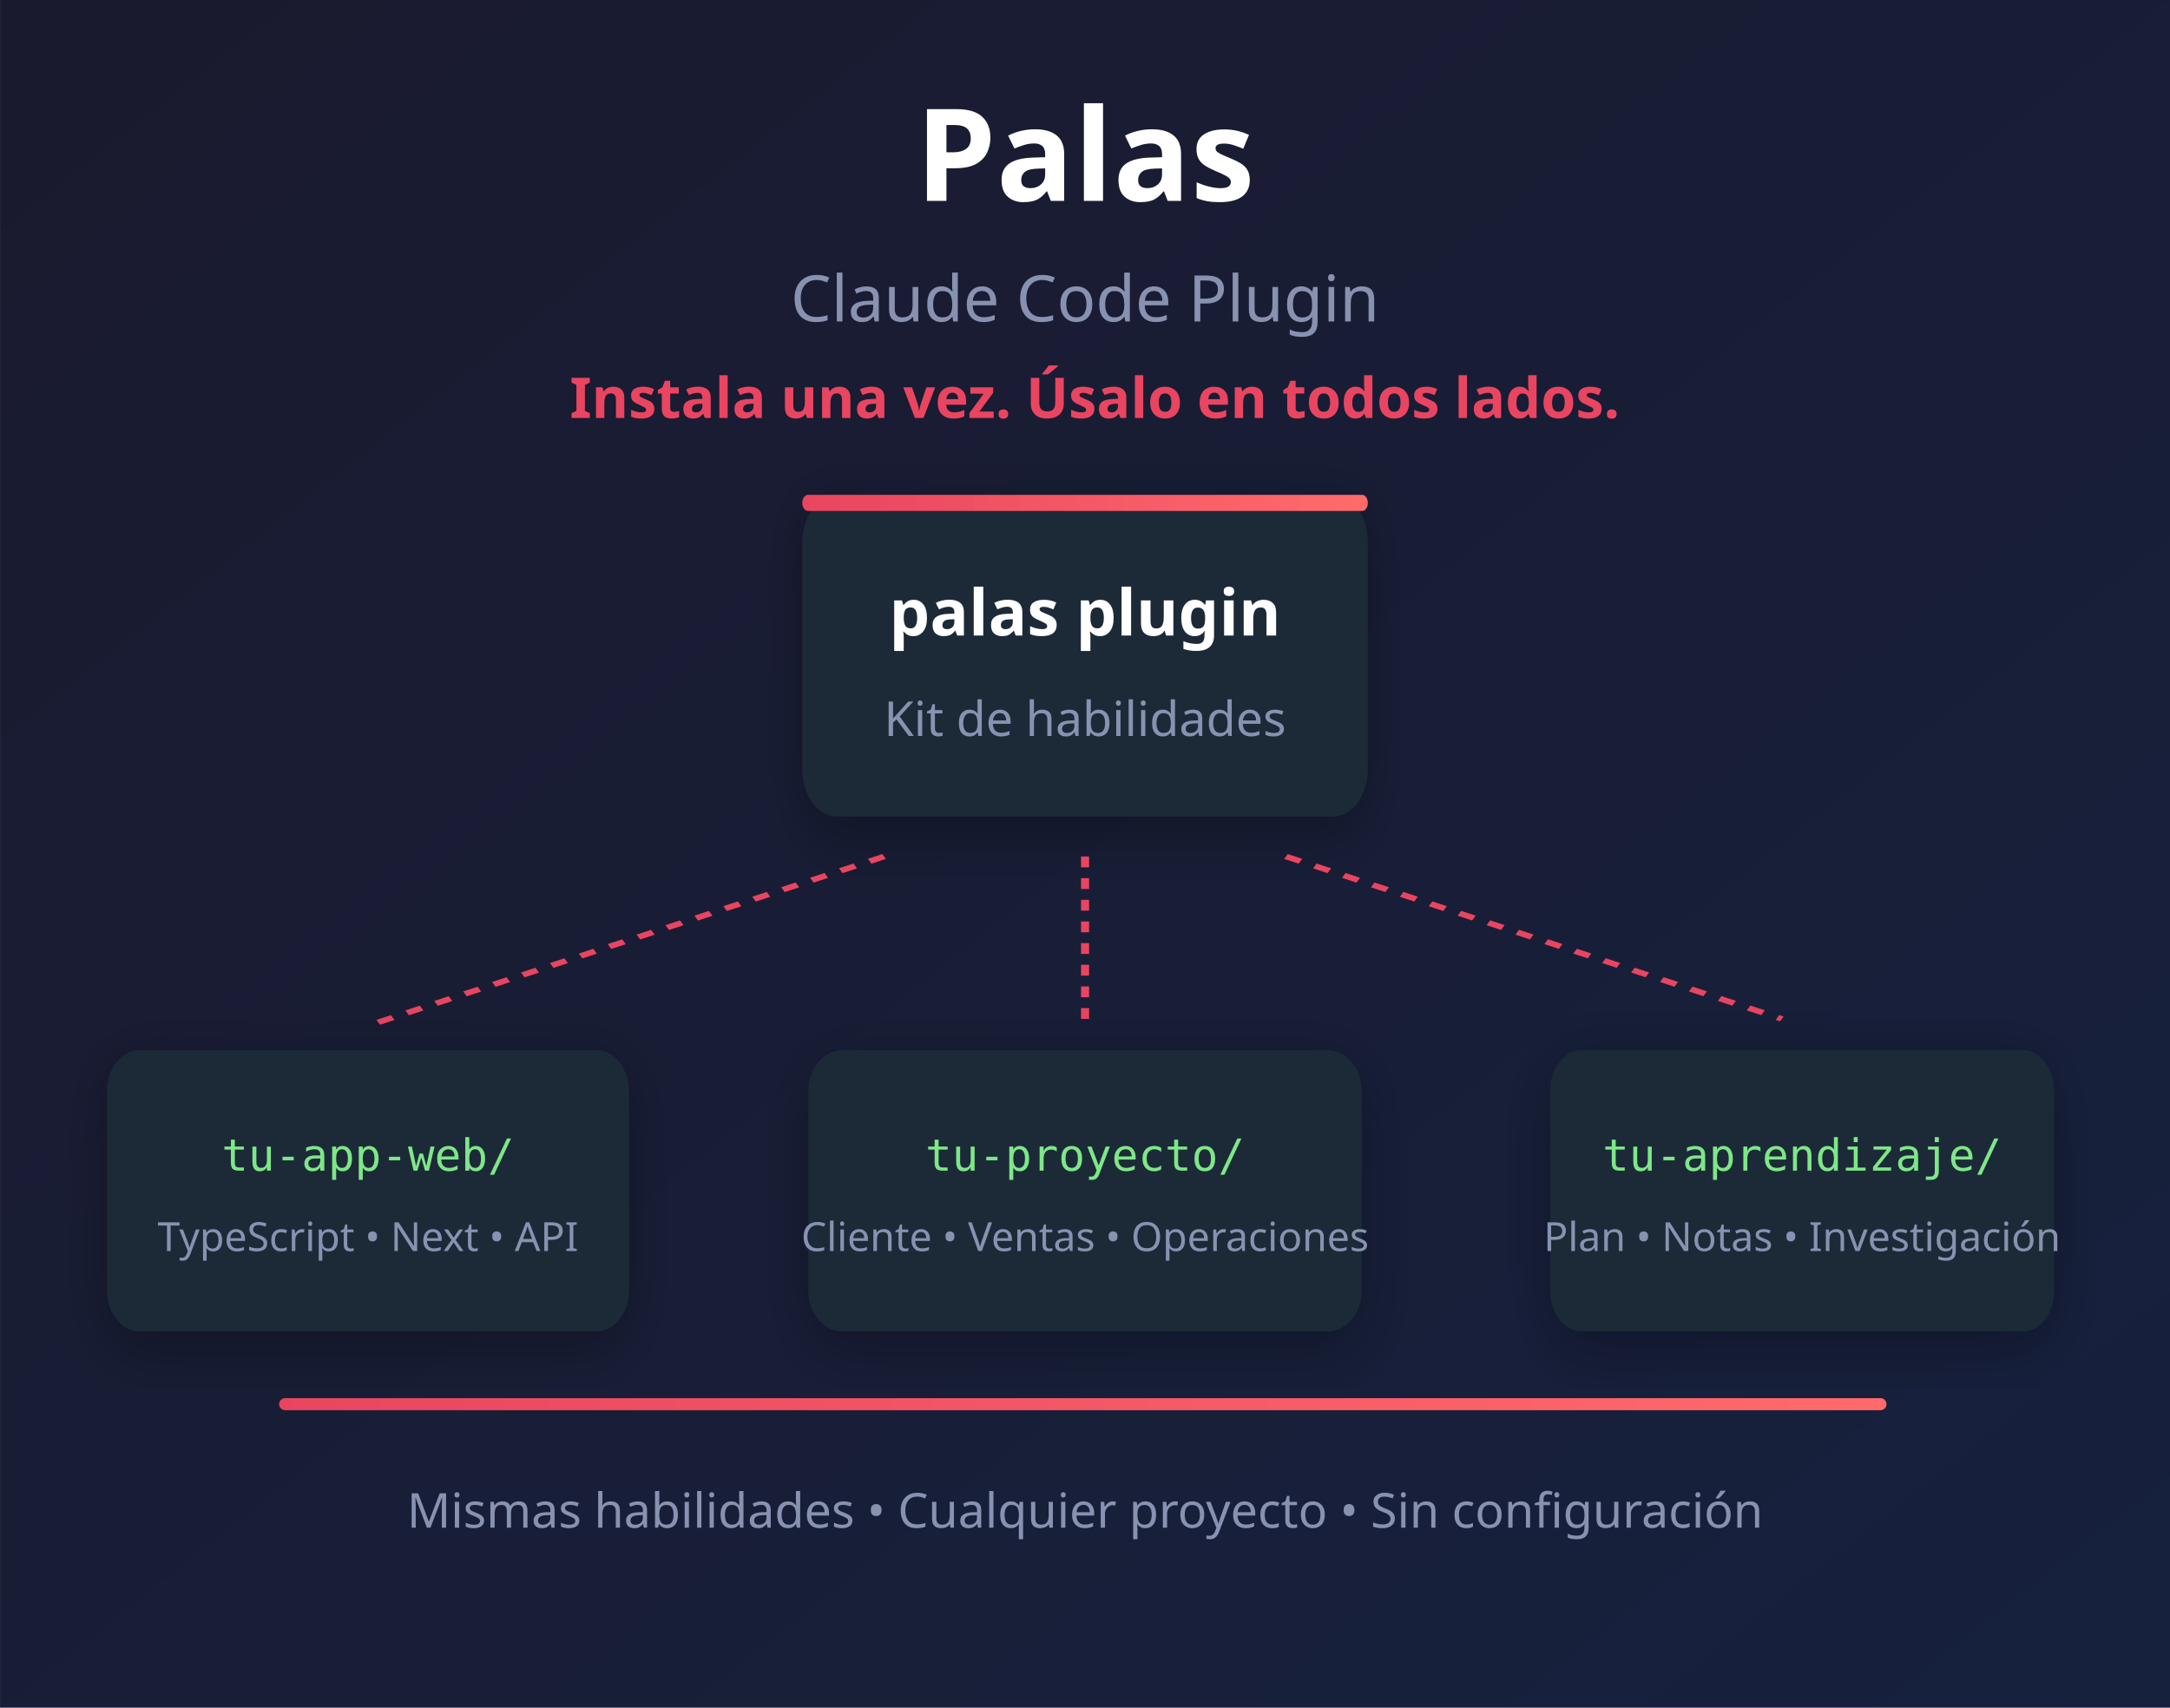
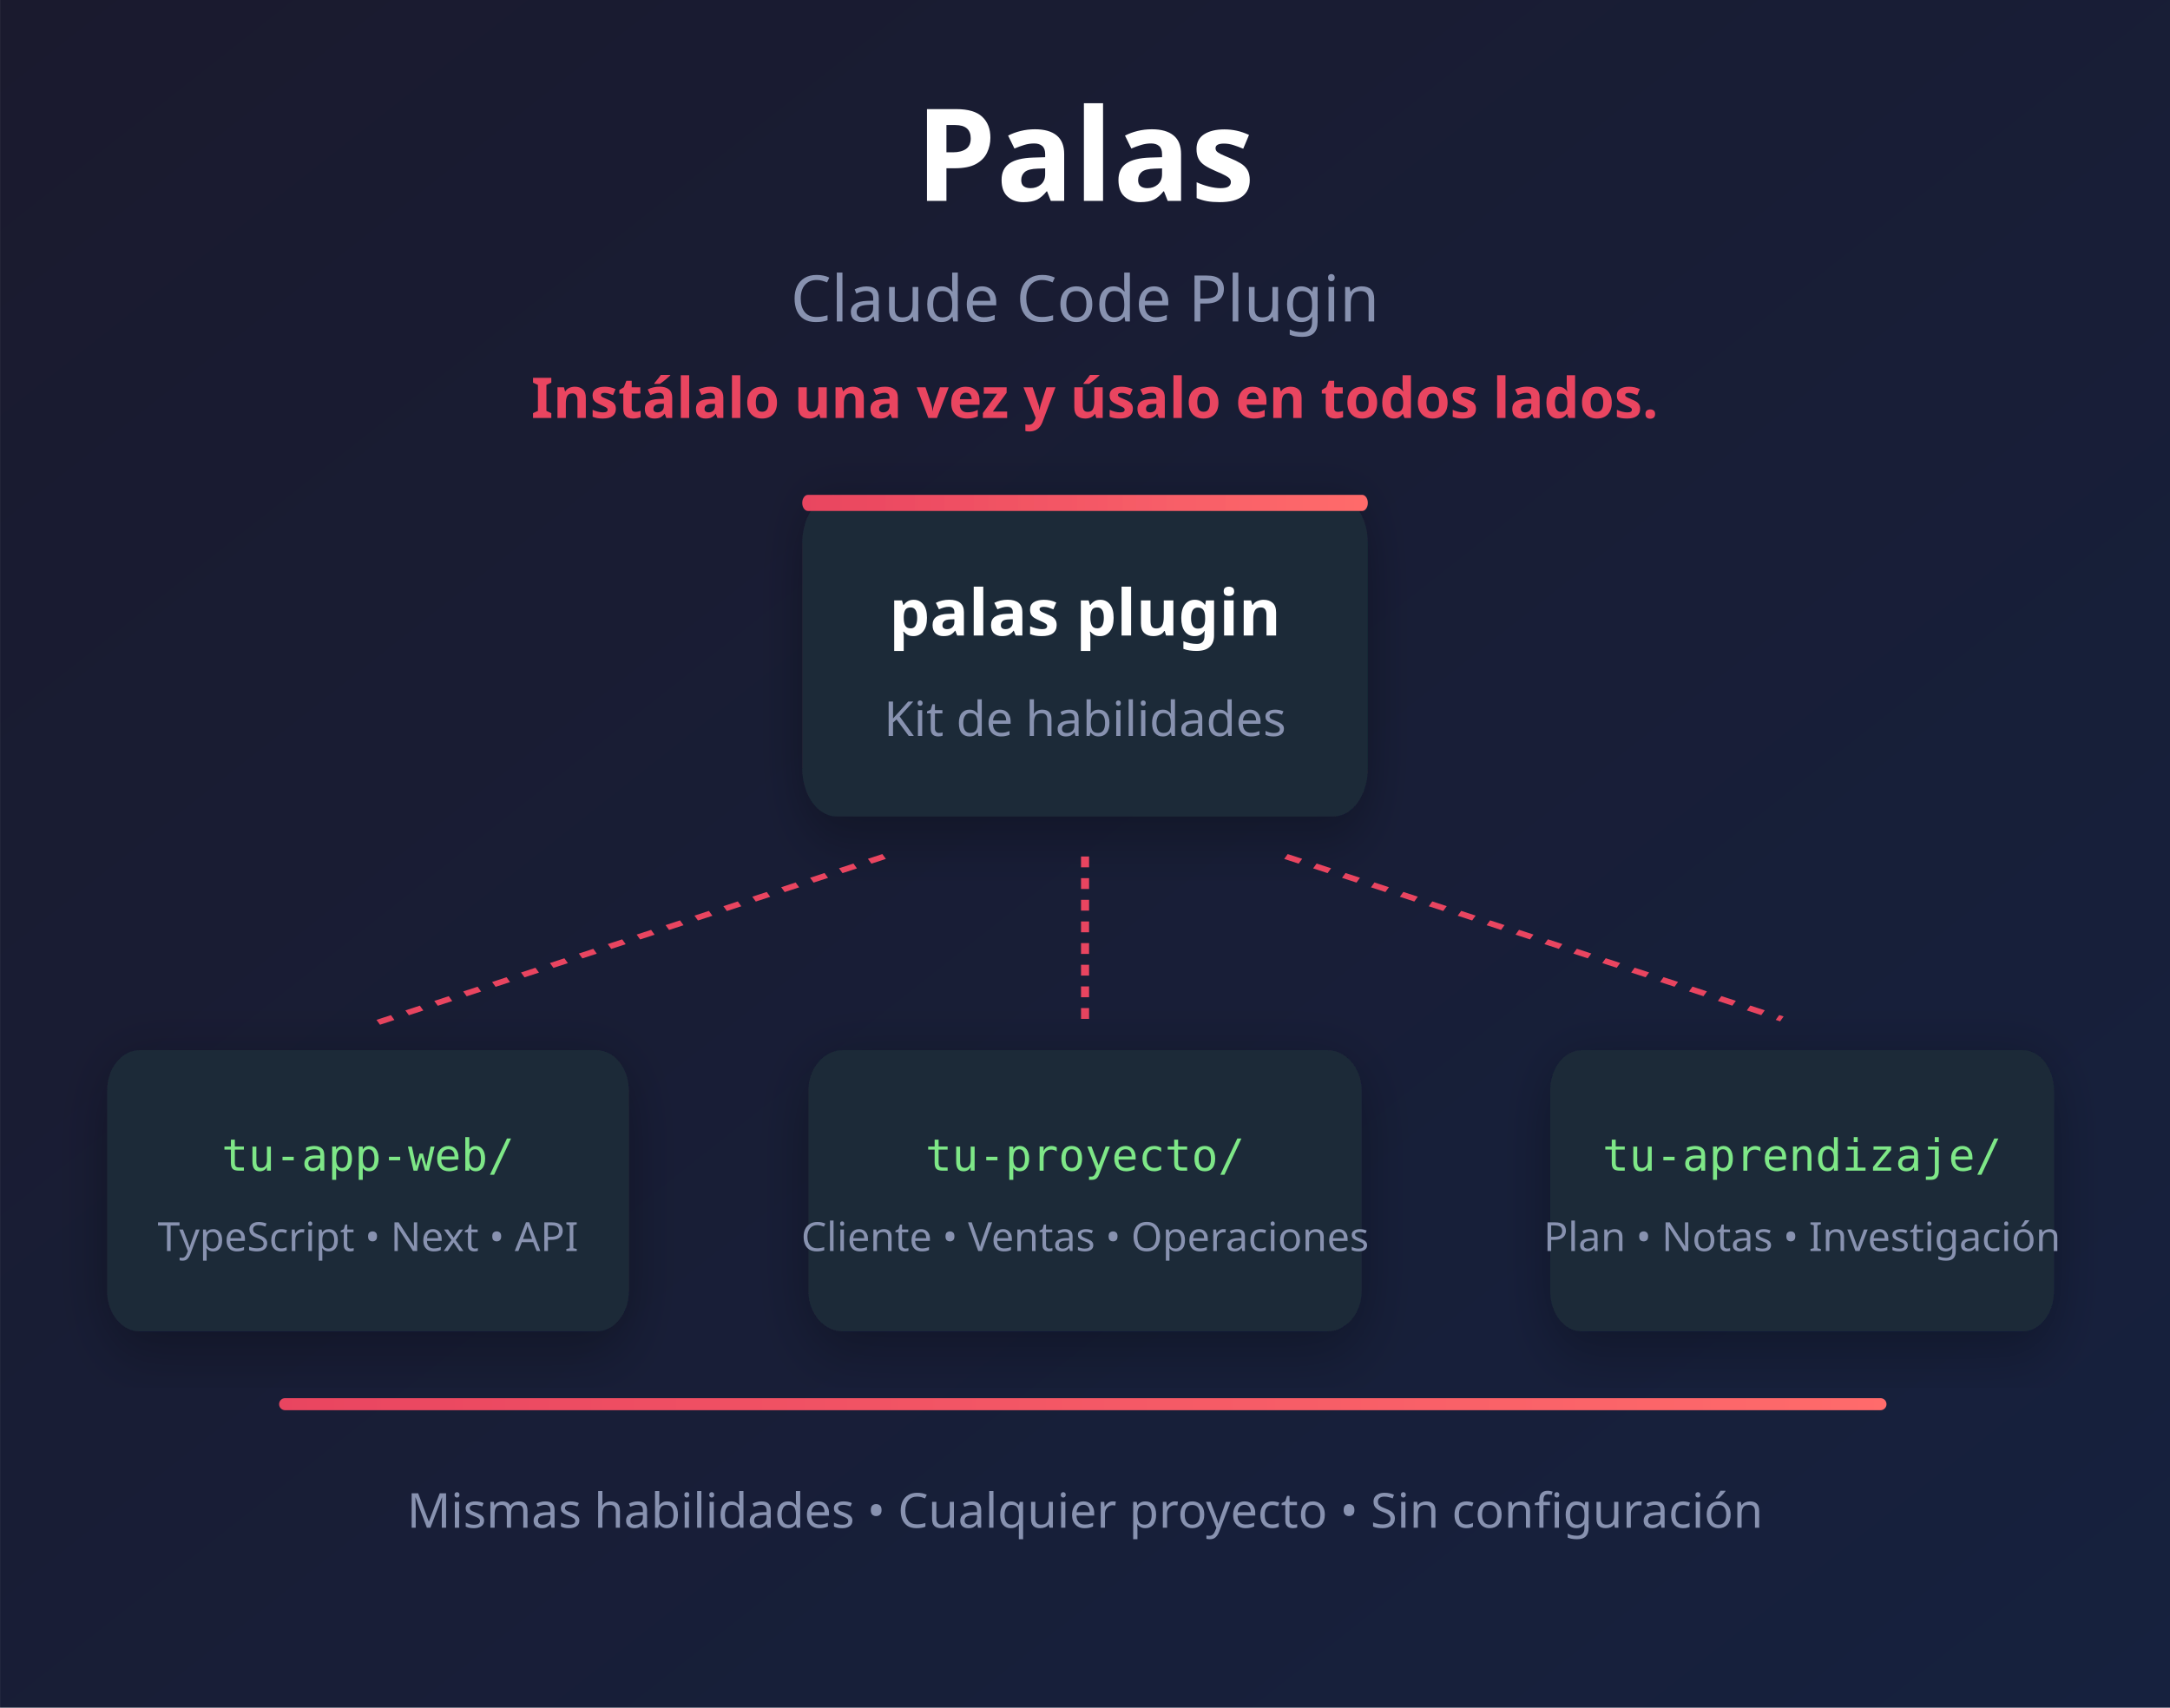
<svg xmlns="http://www.w3.org/2000/svg" viewBox="0 0 540 425">
  <defs>
    <linearGradient id="bg" x1="0%" y1="0%" x2="100%" y2="100%">
      <stop offset="0" style="stop-color:#1a1a2e" />
      <stop offset="1" style="stop-color:#16213e" />
    </linearGradient>
    <linearGradient id="accent" x1="0%" y1="0%" x2="100%" y2="0%">
      <stop offset="0" style="stop-color:#e94560" />
      <stop offset="1" style="stop-color:#ff6b6b" />
    </linearGradient>
    <filter id="shadow" x="-20%" y="-20%" width="140%" height="140%">
      <feDropShadow dx="0" dy="4" stdDeviation="8" flood-opacity="0.3" />
    </filter>
  </defs>
  <rect width="540" height="425" fill="url(#bg)" style="" x="0.01" />
  <text x="270.01" y="50" text-anchor="middle" fill="#ffffff" font-family="system-ui, sans-serif" font-size="32" font-weight="bold" style="white-space: pre; font-size: 32px;">Palas</text>
  <text x="270.01" y="80" text-anchor="middle" fill="#8892b0" font-family="system-ui, sans-serif" font-size="16" style="white-space: pre; font-size: 16px;">Claude Code Plugin</text>
-   <text x="272.43" y="104.029" text-anchor="middle" fill="#e94560" font-family="system-ui, sans-serif" font-size="14" font-weight="bold" style="white-space: pre; font-size: 14px;">Instala una vez. Úsalo en todos lados.</text>
+   <text x="272.43" y="104.029" text-anchor="middle" fill="#e94560" font-family="system-ui, sans-serif" font-size="14" font-weight="bold" style="white-space: pre; font-size: 14px;">Instálalo una vez y úsalo en todos lados.</text>
  <g transform="matrix(1, 0, 0, 1, -129.9894, 0)">
    <g filter="url(#shadow)" transform="matrix(0.703681, 0, 0, 1, 118.5277, -26.83649)" style="">
      <rect x="300" y="150" width="200" height="80" rx="12" fill="#1f2937" />
      <rect x="300" y="150" width="200" height="4" rx="2" fill="url(#accent)" />
    </g>
    <text x="400" y="158.164" text-anchor="middle" fill="#ffffff" font-family="system-ui, sans-serif" font-size="16" font-weight="bold" style="white-space: pre; font-size: 16px;">palas plugin</text>
    <text x="400" y="183.164" text-anchor="middle" fill="#8892b0" font-family="system-ui, sans-serif" font-size="12" style="white-space: pre; font-size: 12px;">Kit de habilidades</text>
    <g style="" transform="matrix(1, 0, 0, 0.673665, 0, 69.56281)">
      <path d="M 350 213.164 L 223.241 274.841" stroke="#e94560" stroke-width="2" fill="none" stroke-dasharray="4,4" />
      <path d="M 400.001 213.164 L 400.001 273.164" stroke="#e94560" stroke-width="2" fill="none" stroke-dasharray="4,4" style="" />
      <path d="M 450 213.164 L 573.404 273.164" stroke="#e94560" stroke-width="2" fill="none" stroke-dasharray="4,4" />
    </g>
    <g filter="url(#shadow)" transform="matrix(0.811306, 0, 0, 1, 99.86799, -48.64109)" style="">
      <rect x="70" y="310" width="160" height="70" rx="10" fill="#1f2937" />
    </g>
    <text x="221.564" y="291.359" text-anchor="middle" fill="#7ee787" font-family="monospace" font-size="11" style="white-space: pre; font-size: 11px;">tu-app-web/</text>
    <text x="221.564" y="311.359" text-anchor="middle" fill="#8892b0" font-family="system-ui, sans-serif" font-size="10" style="white-space: pre; font-size: 10px;">TypeScript • Next • API</text>
    <g filter="url(#shadow)" transform="matrix(0.860227, 0, 0, 1, 55.90932, -48.64109)" style="">
      <rect x="320" y="310" width="160" height="70" rx="10" fill="#1f2937" />
    </g>
    <text x="400" y="291.359" text-anchor="middle" fill="#7ee787" font-family="monospace" font-size="11" style="white-space: pre; font-size: 11px;">tu-proyecto/</text>
    <text x="400" y="311.359" text-anchor="middle" fill="#8892b0" font-family="system-ui, sans-serif" font-size="10" style="white-space: pre; font-size: 10px;">Cliente • Ventas • Operaciones</text>
    <g filter="url(#shadow)" transform="matrix(0.783351, 0, 0, 1, 69.25759, -48.64109)" style="">
      <rect x="570" y="310" width="160" height="70" rx="10" fill="#1f2937" />
    </g>
    <text x="578.436" y="291.359" text-anchor="middle" fill="#7ee787" font-family="monospace" font-size="11" style="white-space: pre; font-size: 11px;">tu-aprendizaje/</text>
    <text x="578.436" y="311.359" text-anchor="middle" fill="#8892b0" font-family="system-ui, sans-serif" font-size="10" style="white-space: pre; font-size: 10px;">Plan • Notas • Investigación</text>
    <rect x="199.441" y="347.973" width="400" height="3" rx="1.5" fill="url(#accent)" />
    <text x="400" y="380.209" text-anchor="middle" fill="#8892b0" font-family="system-ui, sans-serif" font-size="12" style="white-space: pre; font-size: 12px;">Mismas habilidades • Cualquier proyecto • Sin configuración</text>
  </g>
</svg>
